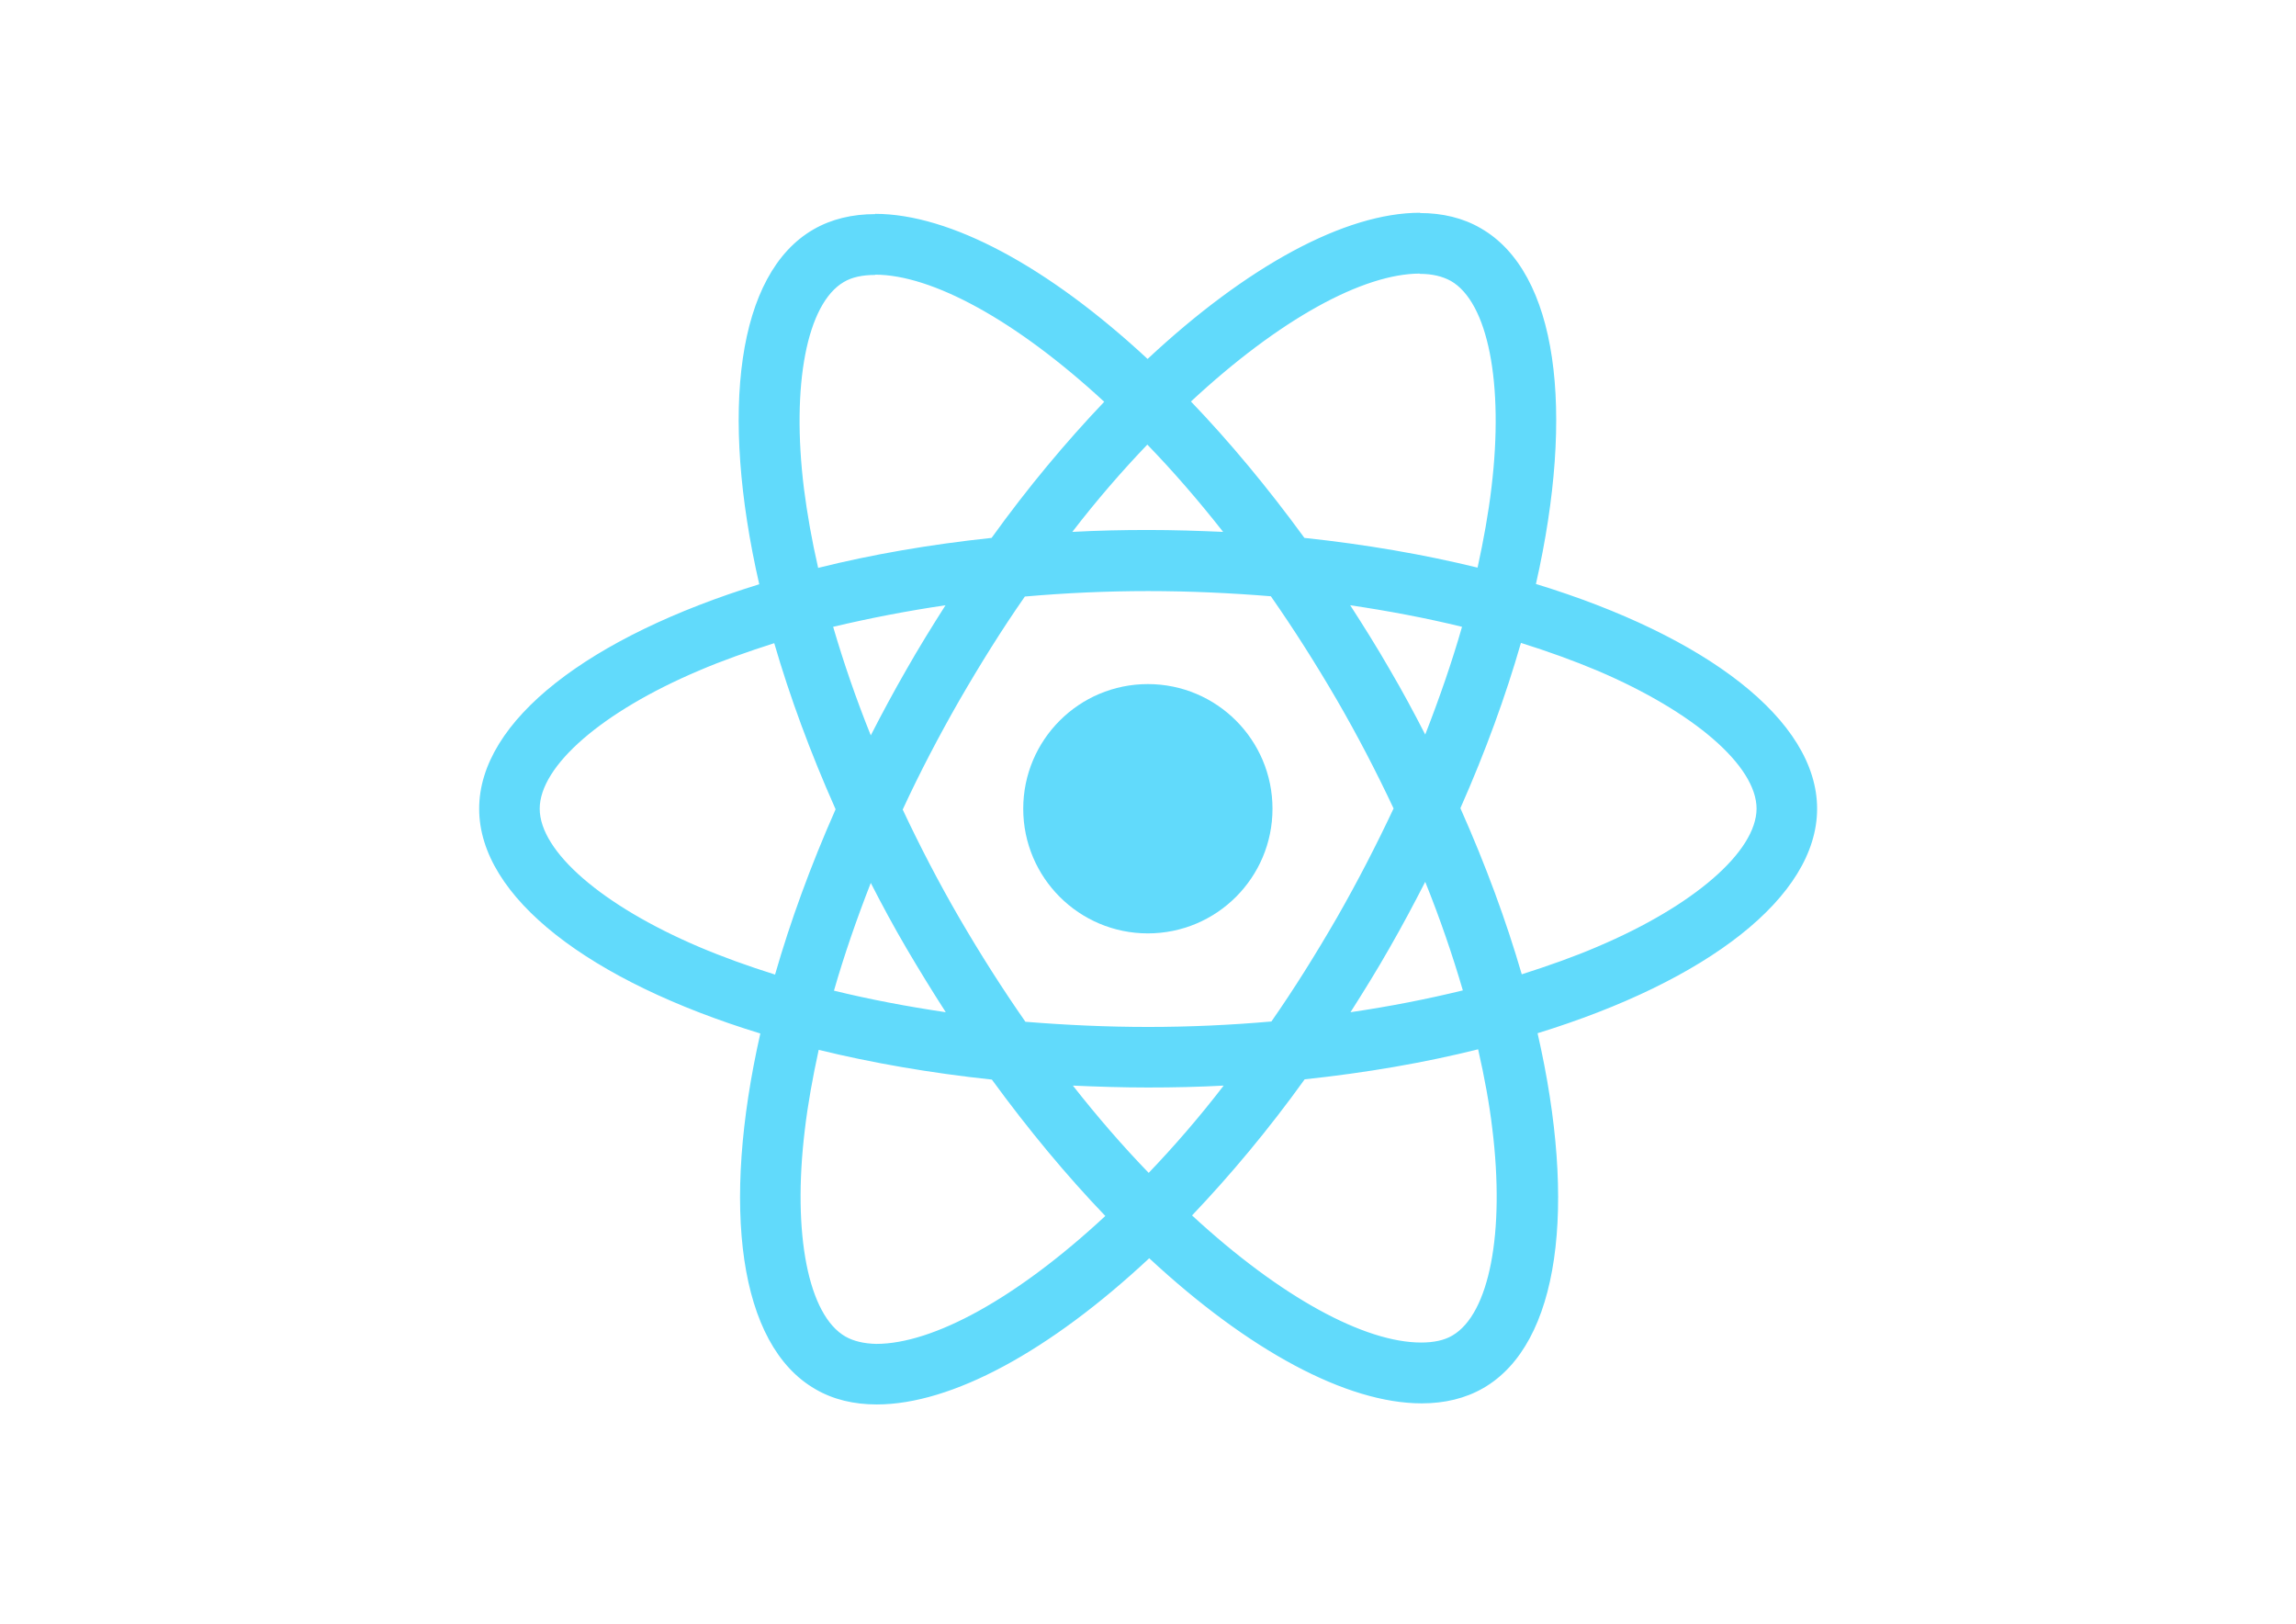
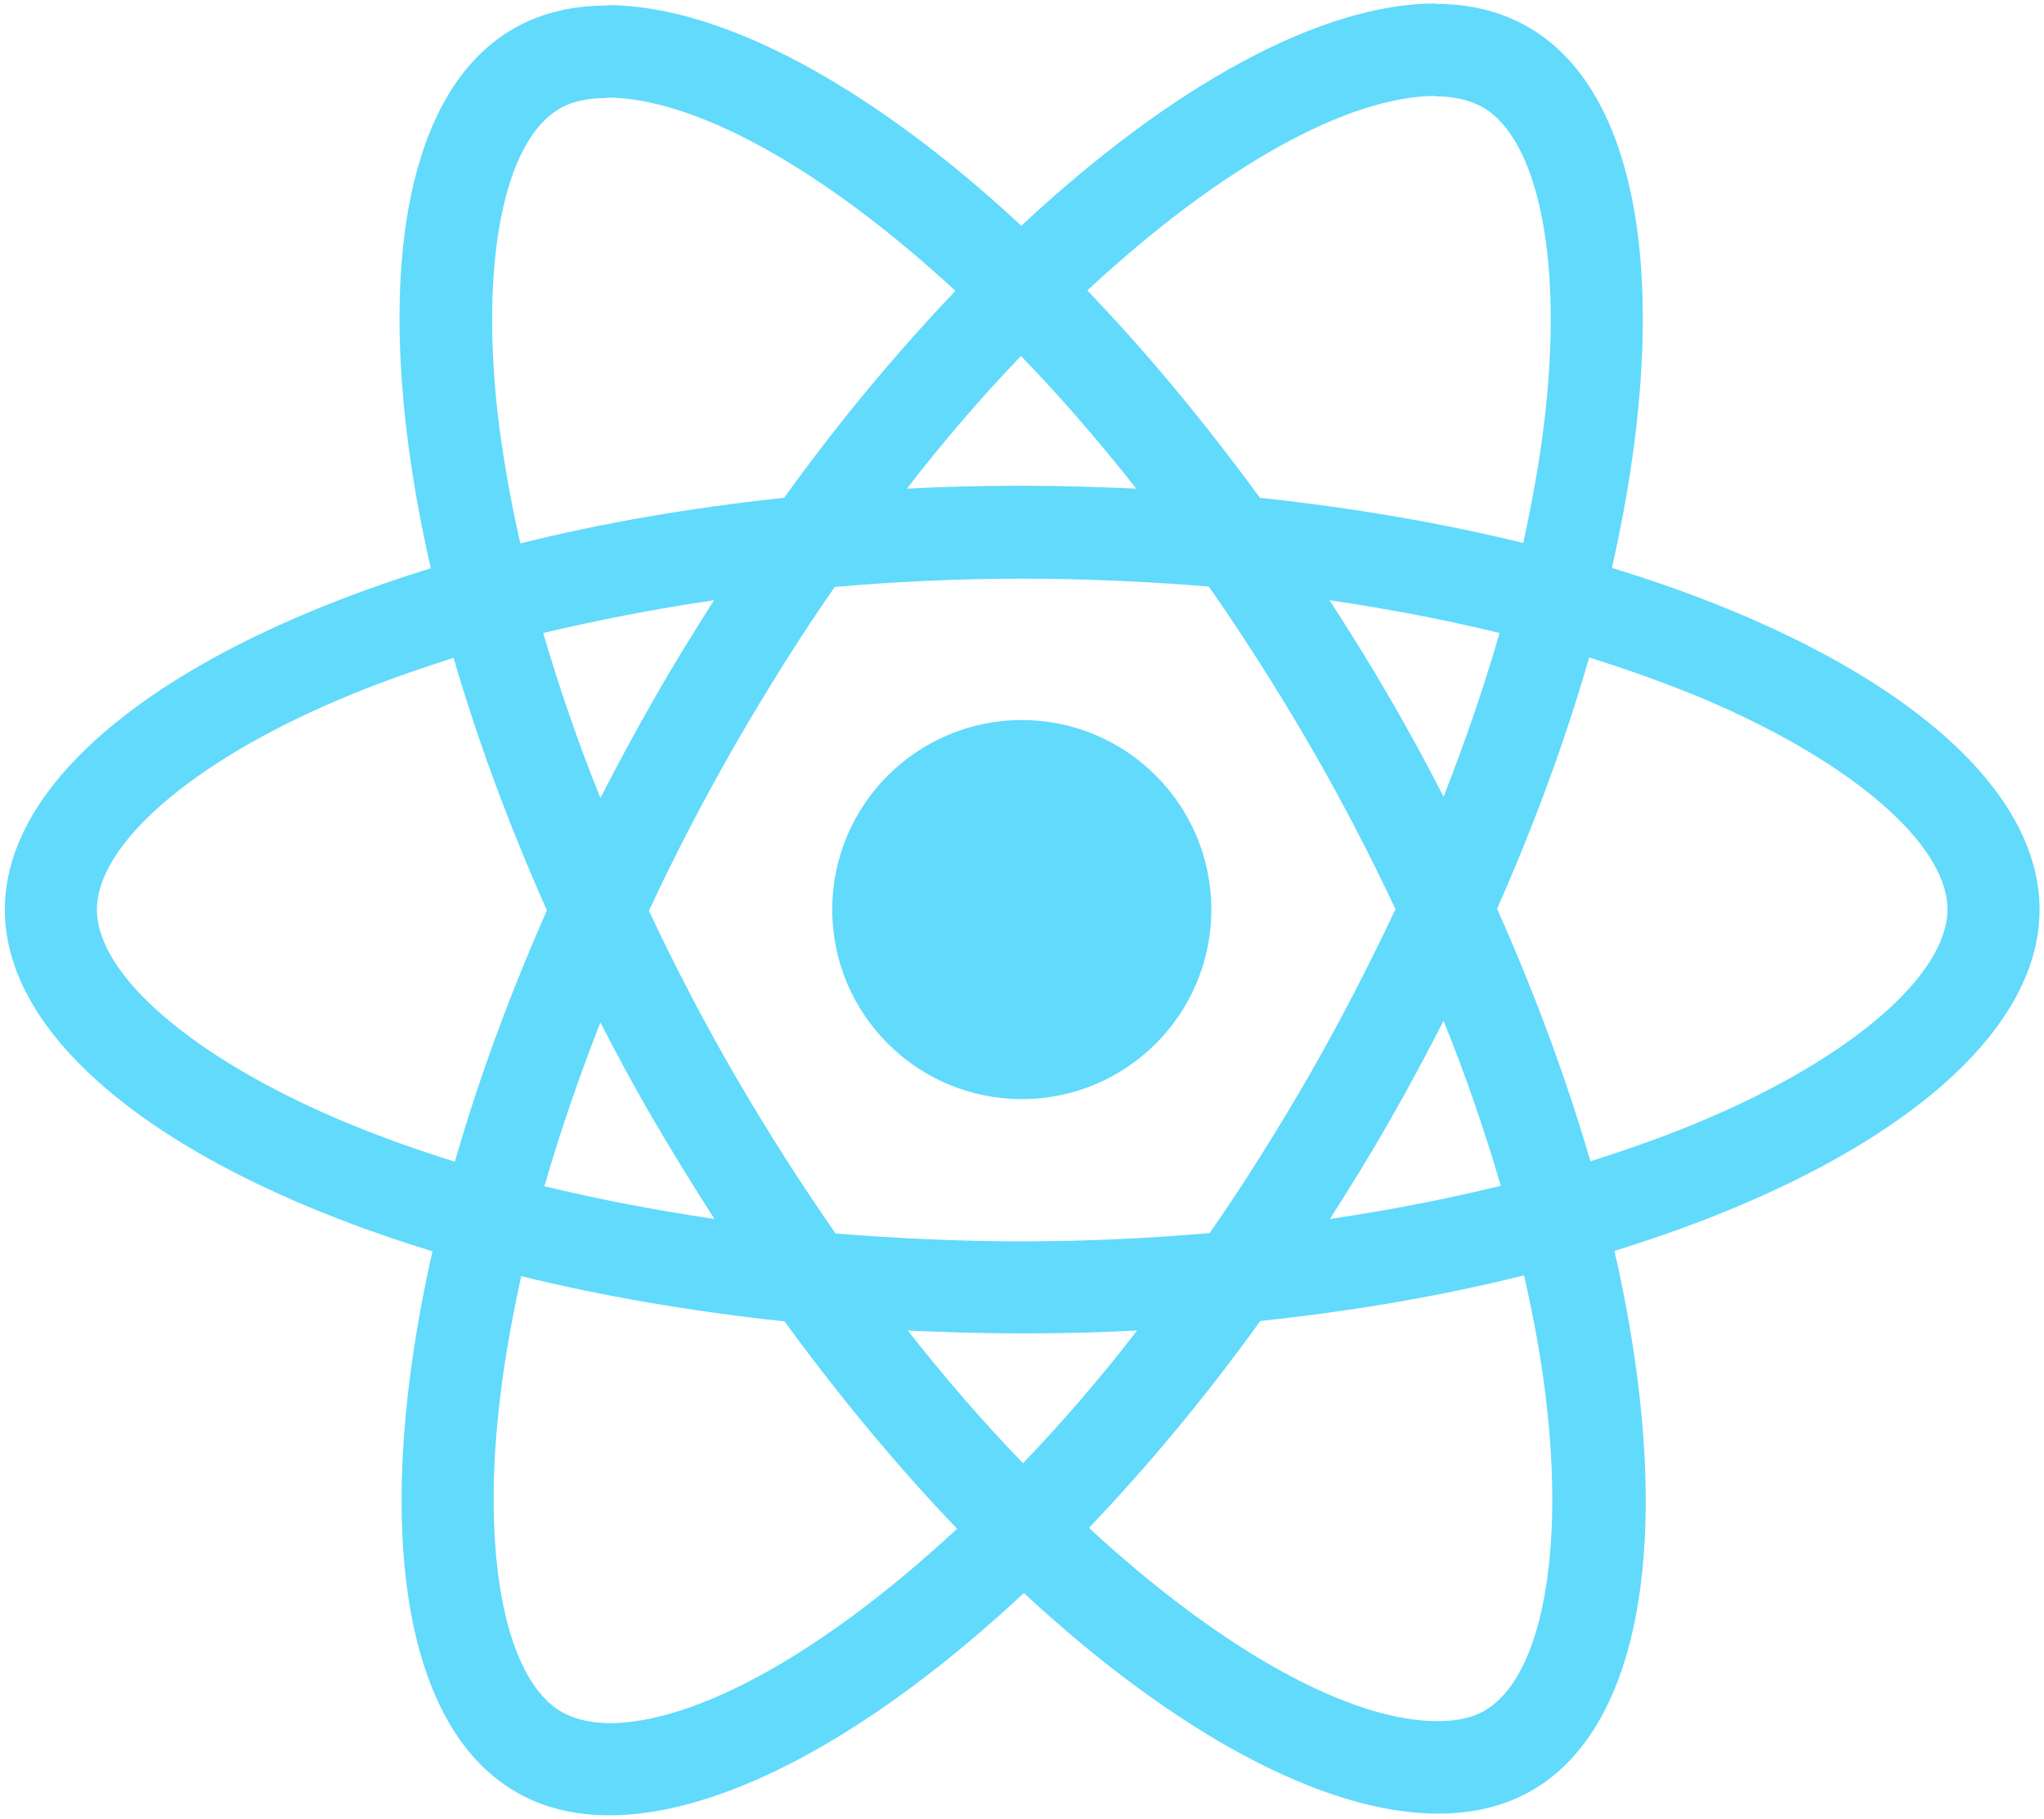
- <svg xmlns="http://www.w3.org/2000/svg" viewBox="0 0 841.9 595.3">
+ <svg xmlns="http://www.w3.org/2000/svg" viewBox="174.53 77.165 492.84 438.546">
  <g fill="#61DAFB">
    <path d="M666.3 296.5c0-32.5-40.7-63.3-103.1-82.4 14.4-63.6 8-114.2-20.2-130.4-6.5-3.8-14.1-5.6-22.4-5.6v22.3c4.6 0 8.3.9 11.4 2.6 13.6 7.8 19.5 37.5 14.9 75.7-1.1 9.4-2.9 19.3-5.1 29.4-19.6-4.8-41-8.5-63.5-10.9-13.5-18.5-27.5-35.3-41.6-50 32.6-30.3 63.2-46.9 84-46.9V78c-27.5 0-63.5 19.6-99.9 53.6-36.4-33.8-72.4-53.2-99.9-53.2v22.3c20.7 0 51.4 16.5 84 46.6-14 14.7-28 31.4-41.3 49.9-22.6 2.4-44 6.1-63.6 11-2.3-10-4-19.7-5.2-29-4.7-38.2 1.1-67.9 14.6-75.8 3-1.8 6.9-2.6 11.5-2.6V78.5c-8.4 0-16 1.8-22.6 5.6-28.1 16.2-34.4 66.7-19.9 130.1-62.2 19.2-102.7 49.9-102.7 82.3 0 32.5 40.7 63.3 103.1 82.4-14.4 63.6-8 114.2 20.2 130.4 6.5 3.8 14.1 5.6 22.5 5.6 27.5 0 63.5-19.6 99.9-53.6 36.4 33.8 72.4 53.2 99.9 53.2 8.4 0 16-1.8 22.6-5.6 28.1-16.2 34.4-66.7 19.9-130.1 62-19.1 102.5-49.9 102.5-82.3zm-130.2-66.7c-3.7 12.9-8.3 26.2-13.5 39.5-4.1-8-8.4-16-13.1-24-4.6-8-9.5-15.8-14.4-23.4 14.2 2.1 27.9 4.7 41 7.9zm-45.8 106.5c-7.8 13.5-15.8 26.3-24.1 38.2-14.9 1.3-30 2-45.2 2-15.1 0-30.2-.7-45-1.9-8.3-11.9-16.4-24.6-24.2-38-7.6-13.1-14.5-26.4-20.8-39.8 6.2-13.4 13.2-26.8 20.7-39.9 7.8-13.5 15.8-26.3 24.1-38.2 14.9-1.3 30-2 45.2-2 15.1 0 30.2.7 45 1.9 8.3 11.9 16.4 24.6 24.2 38 7.6 13.1 14.5 26.4 20.8 39.8-6.3 13.4-13.2 26.8-20.7 39.9zm32.3-13c5.4 13.4 10 26.8 13.8 39.8-13.1 3.2-26.9 5.9-41.2 8 4.9-7.7 9.8-15.6 14.4-23.7 4.6-8 8.9-16.1 13-24.1zM421.2 430c-9.3-9.6-18.6-20.3-27.8-32 9 .4 18.2.7 27.5.7 9.4 0 18.7-.2 27.8-.7-9 11.7-18.3 22.4-27.5 32zm-74.4-58.9c-14.2-2.1-27.9-4.7-41-7.9 3.7-12.9 8.3-26.2 13.5-39.5 4.1 8 8.4 16 13.1 24 4.7 8 9.5 15.8 14.4 23.4zM420.7 163c9.3 9.6 18.6 20.3 27.8 32-9-.4-18.2-.7-27.5-.7-9.4 0-18.7.2-27.8.7 9-11.7 18.3-22.4 27.5-32zm-74 58.9c-4.9 7.7-9.8 15.6-14.4 23.7-4.6 8-8.9 16-13 24-5.4-13.4-10-26.8-13.8-39.8 13.1-3.1 26.9-5.8 41.2-7.9zm-90.5 125.2c-35.4-15.1-58.3-34.9-58.3-50.6 0-15.7 22.9-35.6 58.3-50.6 8.6-3.7 18-7 27.7-10.1 5.7 19.6 13.2 40 22.5 60.9-9.2 20.8-16.6 41.1-22.2 60.6-9.9-3.1-19.3-6.5-28-10.2zM310 490c-13.6-7.8-19.5-37.5-14.9-75.7 1.1-9.4 2.9-19.3 5.1-29.4 19.6 4.8 41 8.5 63.5 10.9 13.5 18.5 27.5 35.3 41.6 50-32.6 30.3-63.2 46.9-84 46.9-4.5-.1-8.3-1-11.3-2.7zm237.2-76.2c4.7 38.2-1.1 67.9-14.6 75.8-3 1.8-6.9 2.6-11.5 2.6-20.7 0-51.4-16.5-84-46.6 14-14.7 28-31.4 41.3-49.9 22.6-2.4 44-6.1 63.6-11 2.3 10.1 4.1 19.8 5.2 29.1zm38.5-66.7c-8.6 3.7-18 7-27.7 10.1-5.7-19.6-13.2-40-22.5-60.9 9.2-20.8 16.6-41.1 22.2-60.6 9.9 3.1 19.3 6.5 28.1 10.2 35.4 15.1 58.3 34.9 58.3 50.6-.1 15.7-23 35.6-58.4 50.6zM320.8 78.4z" />
    <circle cx="420.9" cy="296.5" r="45.7" />
    <path d="M520.5 78.1z" />
  </g>
</svg>
